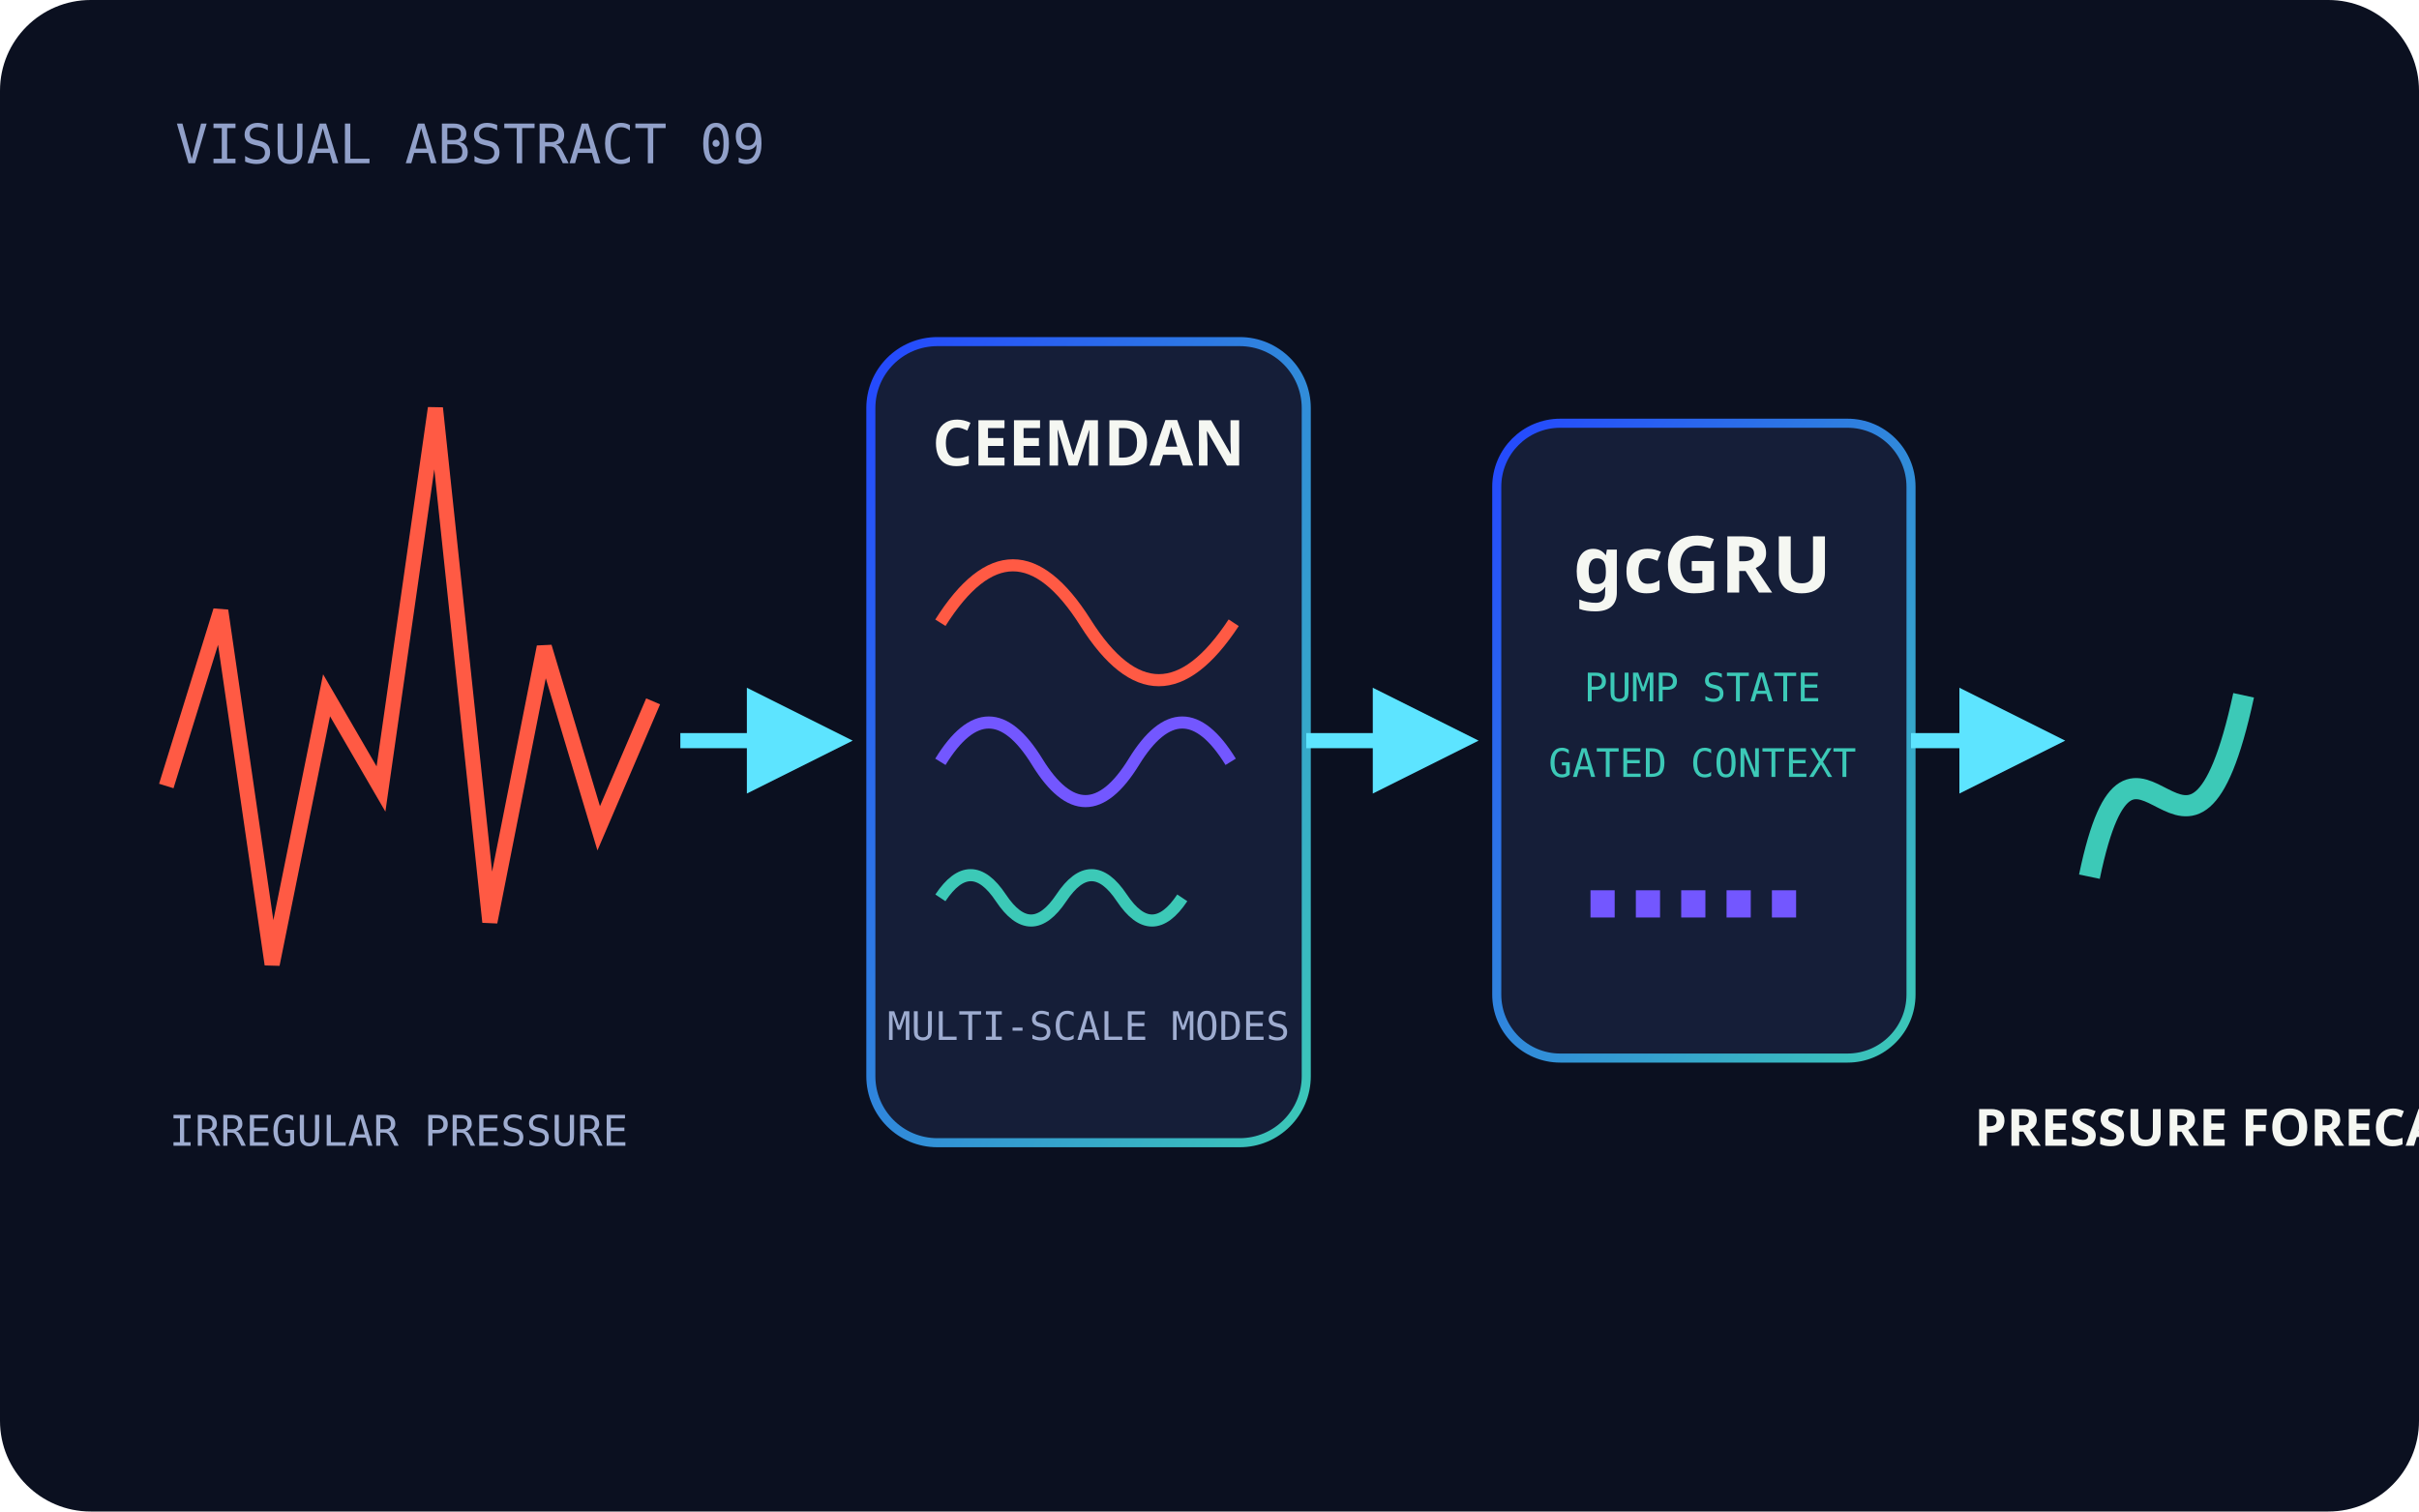
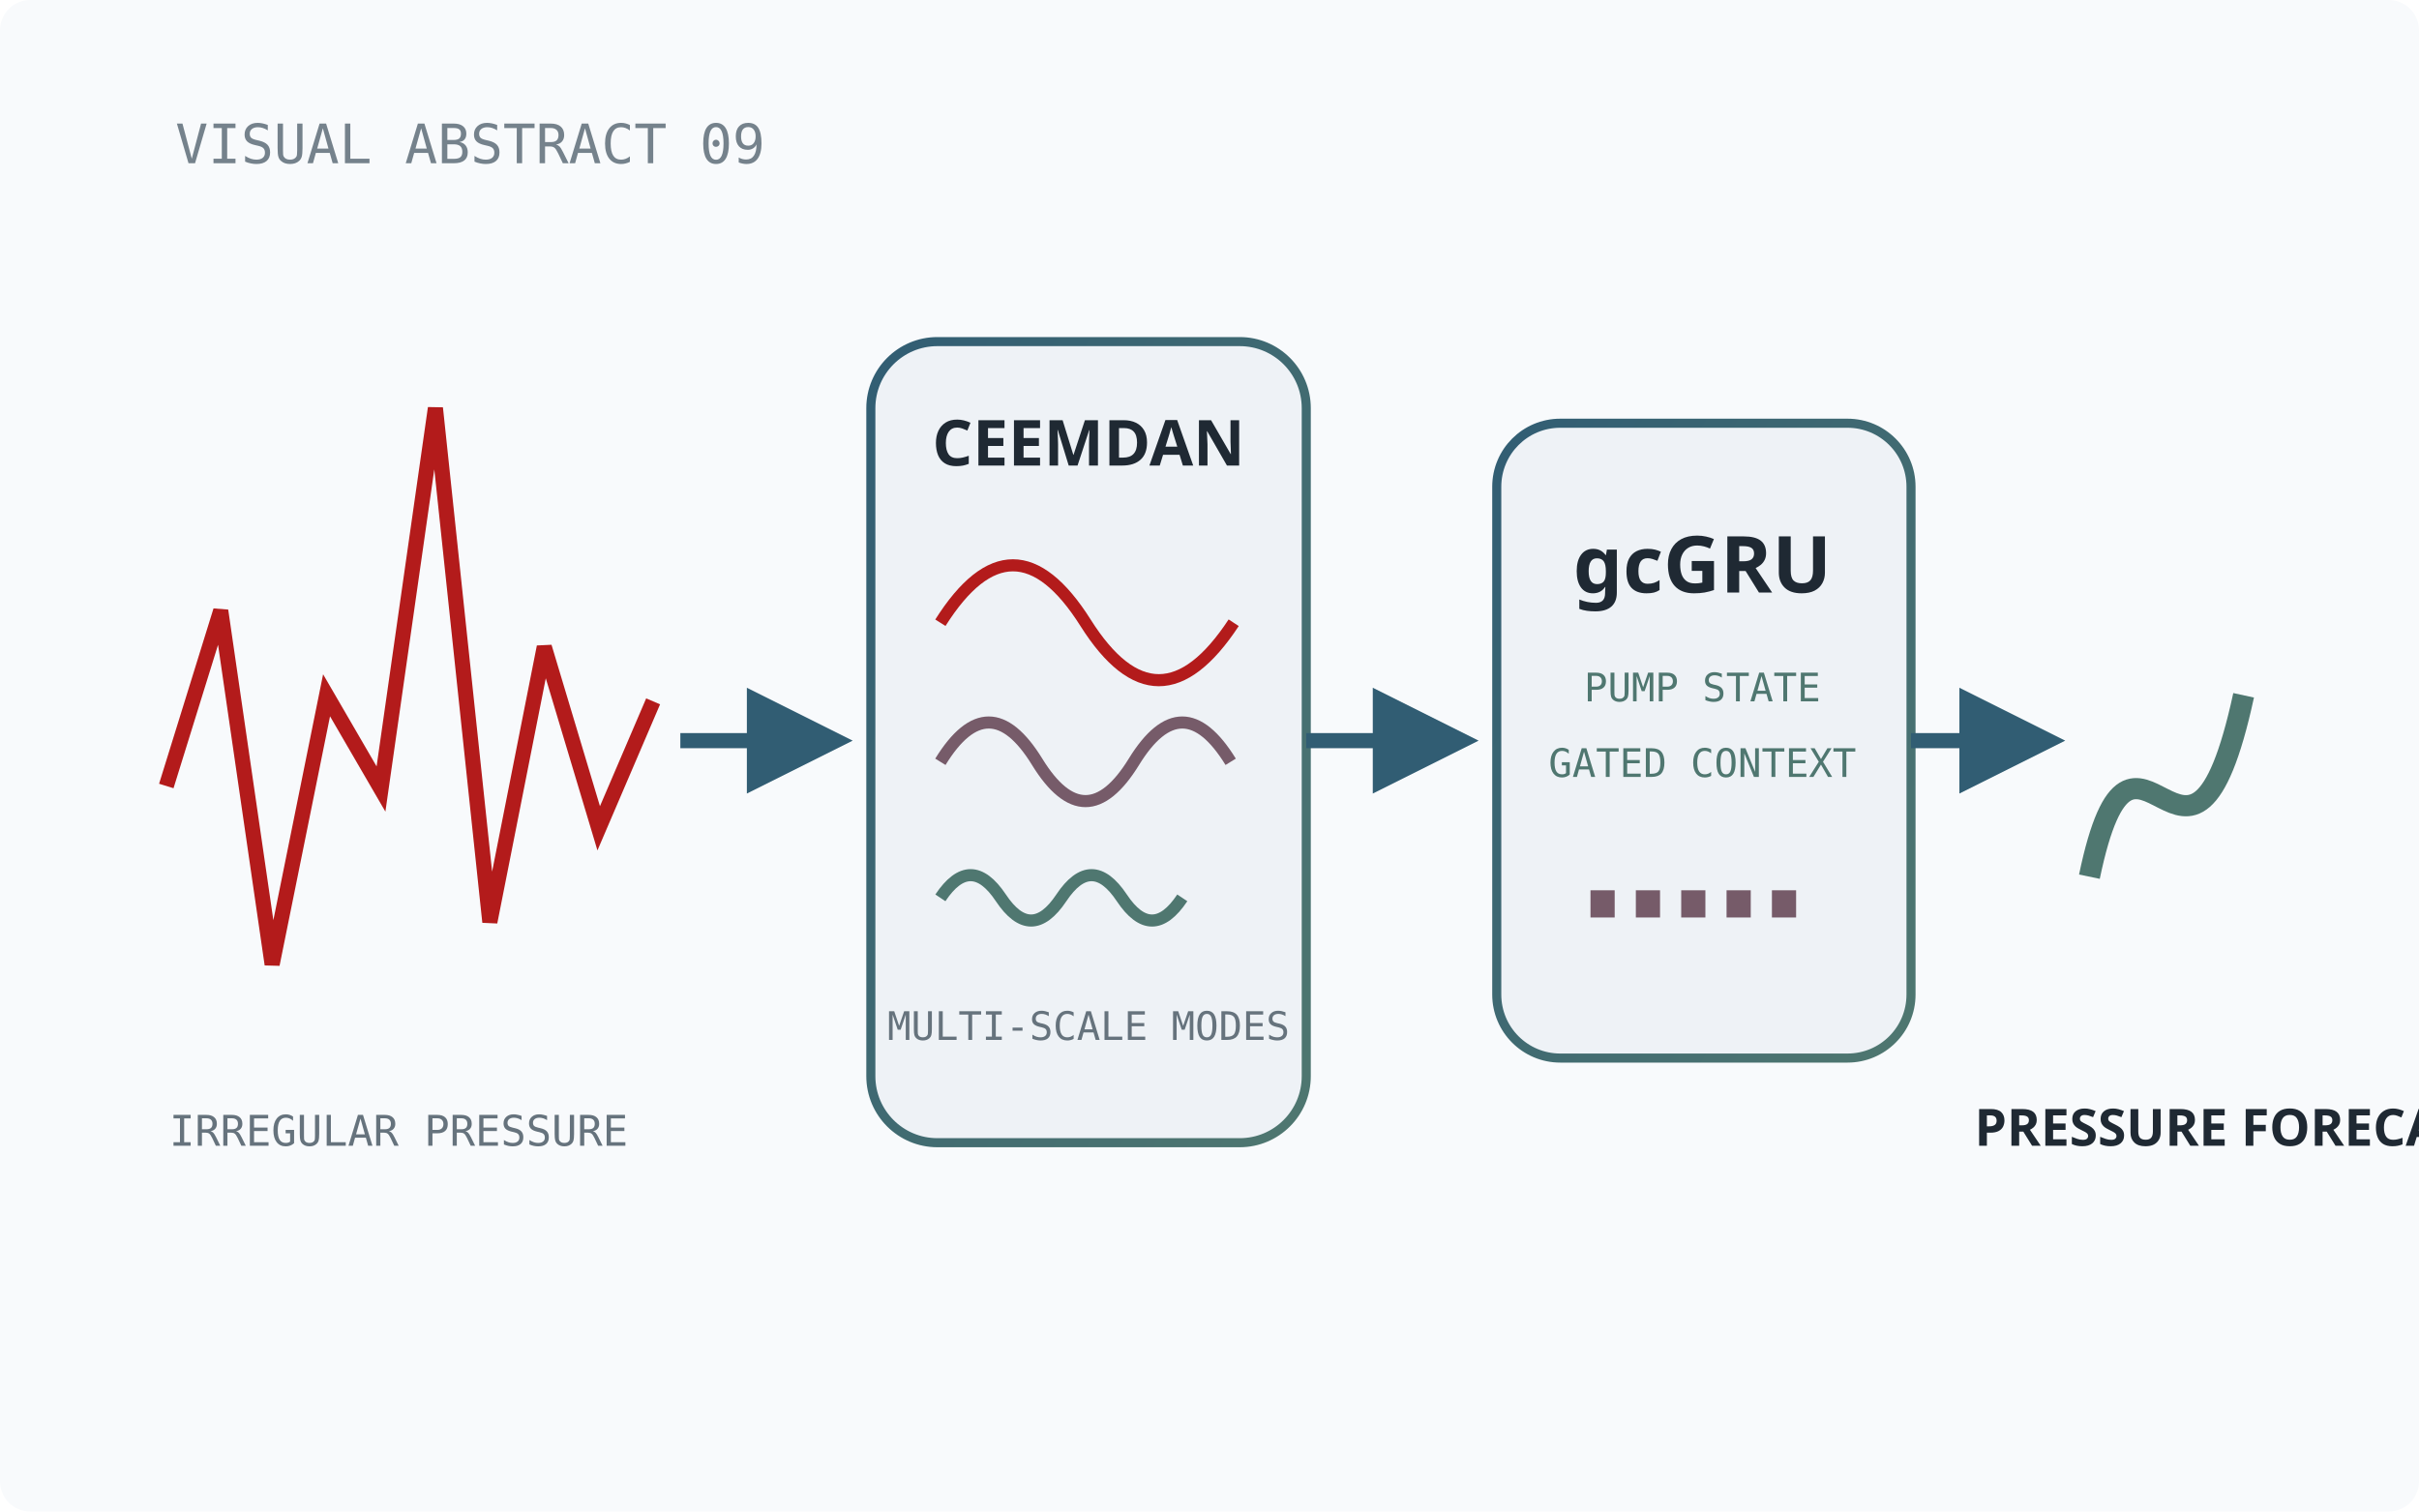
<svg xmlns="http://www.w3.org/2000/svg" viewBox="0 0 800 500" role="img" aria-labelledby="title desc">
  <defs>
    <linearGradient id="g" x1="0" y1="0" x2="1" y2="1">
-       <stop stop-color="#2447ff" />
-       <stop offset="1" stop-color="#3cc9b7" />
+       <stop stop-color="#315d73" />
+       <stop offset="1" stop-color="#4f7770" />
    </linearGradient>
    <marker id="a" viewBox="0 0 10 10" refX="8" refY="5" markerWidth="7" markerHeight="7" orient="auto">
-       <path d="M0 0L10 5L0 10Z" fill="#5de4ff" />
+       <path d="M0 0L10 5L0 10Z" fill="#315d73" />
    </marker>
  </defs>
-   <rect width="800" height="500" rx="30" fill="#0b1020" />
-   <text x="58" y="54" fill="#91a0c9" font-family="monospace" font-size="18">VISUAL ABSTRACT 09</text>
-   <path d="M55 260l18-58 17 117 18-89 18 31 18-126 18 170 18-91 18 60 18-42" fill="none" stroke="#ff5a44" stroke-width="5" />
-   <text x="56" y="379" fill="#9eacd0" font-family="monospace" font-size="14">IRREGULAR PRESSURE</text>
-   <path d="M225 245H275" stroke="#5de4ff" stroke-width="5" marker-end="url(#a)" />
-   <rect x="288" y="113" width="144" height="265" rx="22" fill="#151e38" stroke="url(#g)" stroke-width="3" />
-   <text x="360" y="154" text-anchor="middle" fill="#f5f7f2" font-family="sans-serif" font-size="21" font-weight="700">CEEMDAN</text>
+   <rect width="800" height="500" rx="10" fill="#f8fafc" />
+   <text x="58" y="54" fill="#75828c" font-family="monospace" font-size="18">VISUAL ABSTRACT 09</text>
+   <path d="M55 260l18-58 17 117 18-89 18 31 18-126 18 170 18-91 18 60 18-42" fill="none" stroke="#b31b1b" stroke-width="5" />
+   <text x="56" y="379" fill="#66737d" font-family="monospace" font-size="14">IRREGULAR PRESSURE</text>
+   <path d="M225 245H275" stroke="#315d73" stroke-width="5" marker-end="url(#a)" />
+   <rect x="288" y="113" width="144" height="265" rx="22" fill="#eef2f6" stroke="url(#g)" stroke-width="3" />
+   <text x="360" y="154" text-anchor="middle" fill="#1f2933" font-family="sans-serif" font-size="21" font-weight="700">CEEMDAN</text>
  <g fill="none" stroke-width="4">
-     <path d="M311 206q24-38 48 0t49 0" stroke="#ff5a44" />
-     <path d="M311 252q16-26 32 0t32 0t32 0" stroke="#7357ff" />
-     <path d="M311 297q10-15 20 0t20 0t20 0t20 0" stroke="#3cc9b7" />
+     <path d="M311 206q24-38 48 0t49 0" stroke="#b31b1b" />
+     <path d="M311 252q16-26 32 0t32 0t32 0" stroke="#765b69" />
+     <path d="M311 297q10-15 20 0t20 0t20 0t20 0" stroke="#4f7770" />
  </g>
-   <text x="360" y="344" text-anchor="middle" fill="#9eacd0" font-family="monospace" font-size="13">MULTI-SCALE MODES</text>
-   <path d="M432 245H482" stroke="#5de4ff" stroke-width="5" marker-end="url(#a)" />
-   <rect x="495" y="140" width="137" height="210" rx="21" fill="#151e38" stroke="url(#g)" stroke-width="3" />
-   <text x="563" y="196" text-anchor="middle" fill="#f5f7f2" font-family="sans-serif" font-size="26" font-weight="700">gcGRU</text>
-   <text x="563" y="232" text-anchor="middle" fill="#3cc9b7" font-family="monospace" font-size="13">PUMP STATE</text>
-   <text x="563" y="257" text-anchor="middle" fill="#3cc9b7" font-family="monospace" font-size="13">GATED CONTEXT</text>
-   <path d="M526 299h75" stroke="#7357ff" stroke-width="9" stroke-dasharray="8 7" />
-   <path d="M632 245H676" stroke="#5de4ff" stroke-width="5" marker-end="url(#a)" />
-   <path d="M691 290C706 218 724 313 742 230" fill="none" stroke="#3cc9b7" stroke-width="7" />
-   <text x="653" y="379" fill="#f5f7f2" font-family="sans-serif" font-size="17" font-weight="700">PRESSURE FORECAST</text>
+   <text x="360" y="344" text-anchor="middle" fill="#66737d" font-family="monospace" font-size="13">MULTI-SCALE MODES</text>
+   <path d="M432 245H482" stroke="#315d73" stroke-width="5" marker-end="url(#a)" />
+   <rect x="495" y="140" width="137" height="210" rx="21" fill="#eef2f6" stroke="url(#g)" stroke-width="3" />
+   <text x="563" y="196" text-anchor="middle" fill="#1f2933" font-family="sans-serif" font-size="26" font-weight="700">gcGRU</text>
+   <text x="563" y="232" text-anchor="middle" fill="#4f7770" font-family="monospace" font-size="13">PUMP STATE</text>
+   <text x="563" y="257" text-anchor="middle" fill="#4f7770" font-family="monospace" font-size="13">GATED CONTEXT</text>
+   <path d="M526 299h75" stroke="#765b69" stroke-width="9" stroke-dasharray="8 7" />
+   <path d="M632 245H676" stroke="#315d73" stroke-width="5" marker-end="url(#a)" />
+   <path d="M691 290C706 218 724 313 742 230" fill="none" stroke="#4f7770" stroke-width="7" />
+   <text x="653" y="379" fill="#1f2933" font-family="sans-serif" font-size="17" font-weight="700">PRESSURE FORECAST</text>
</svg>
